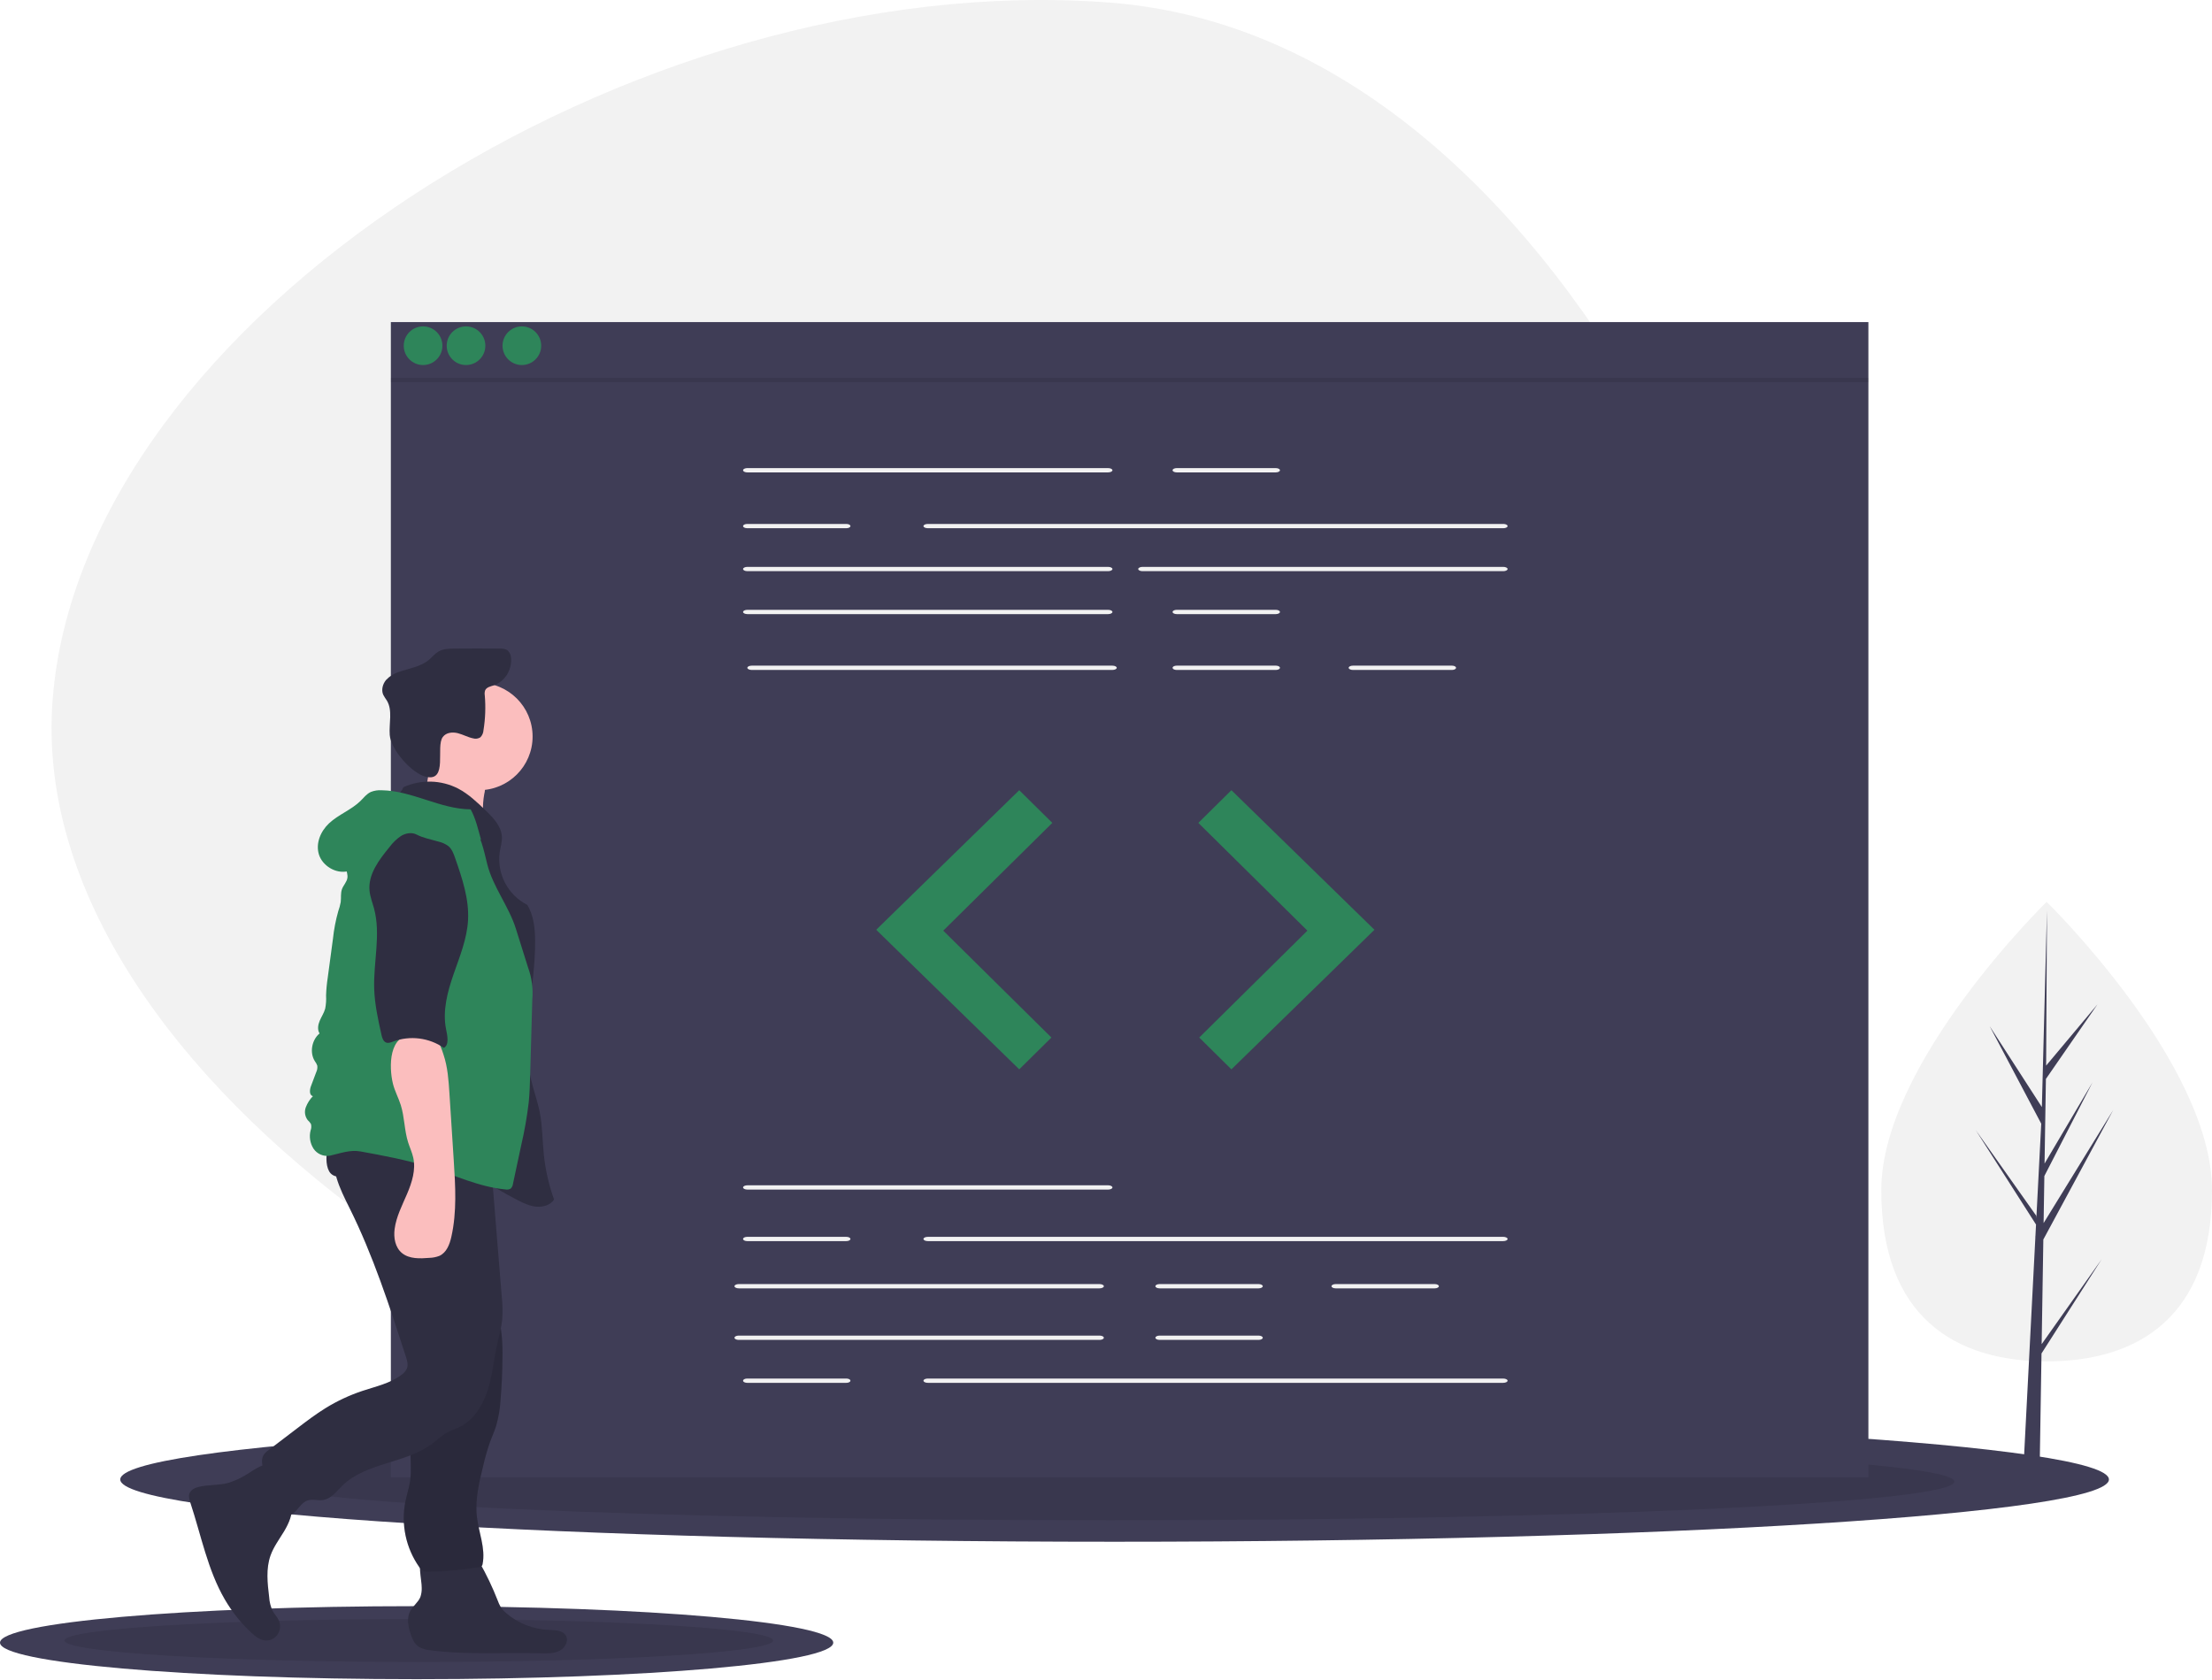
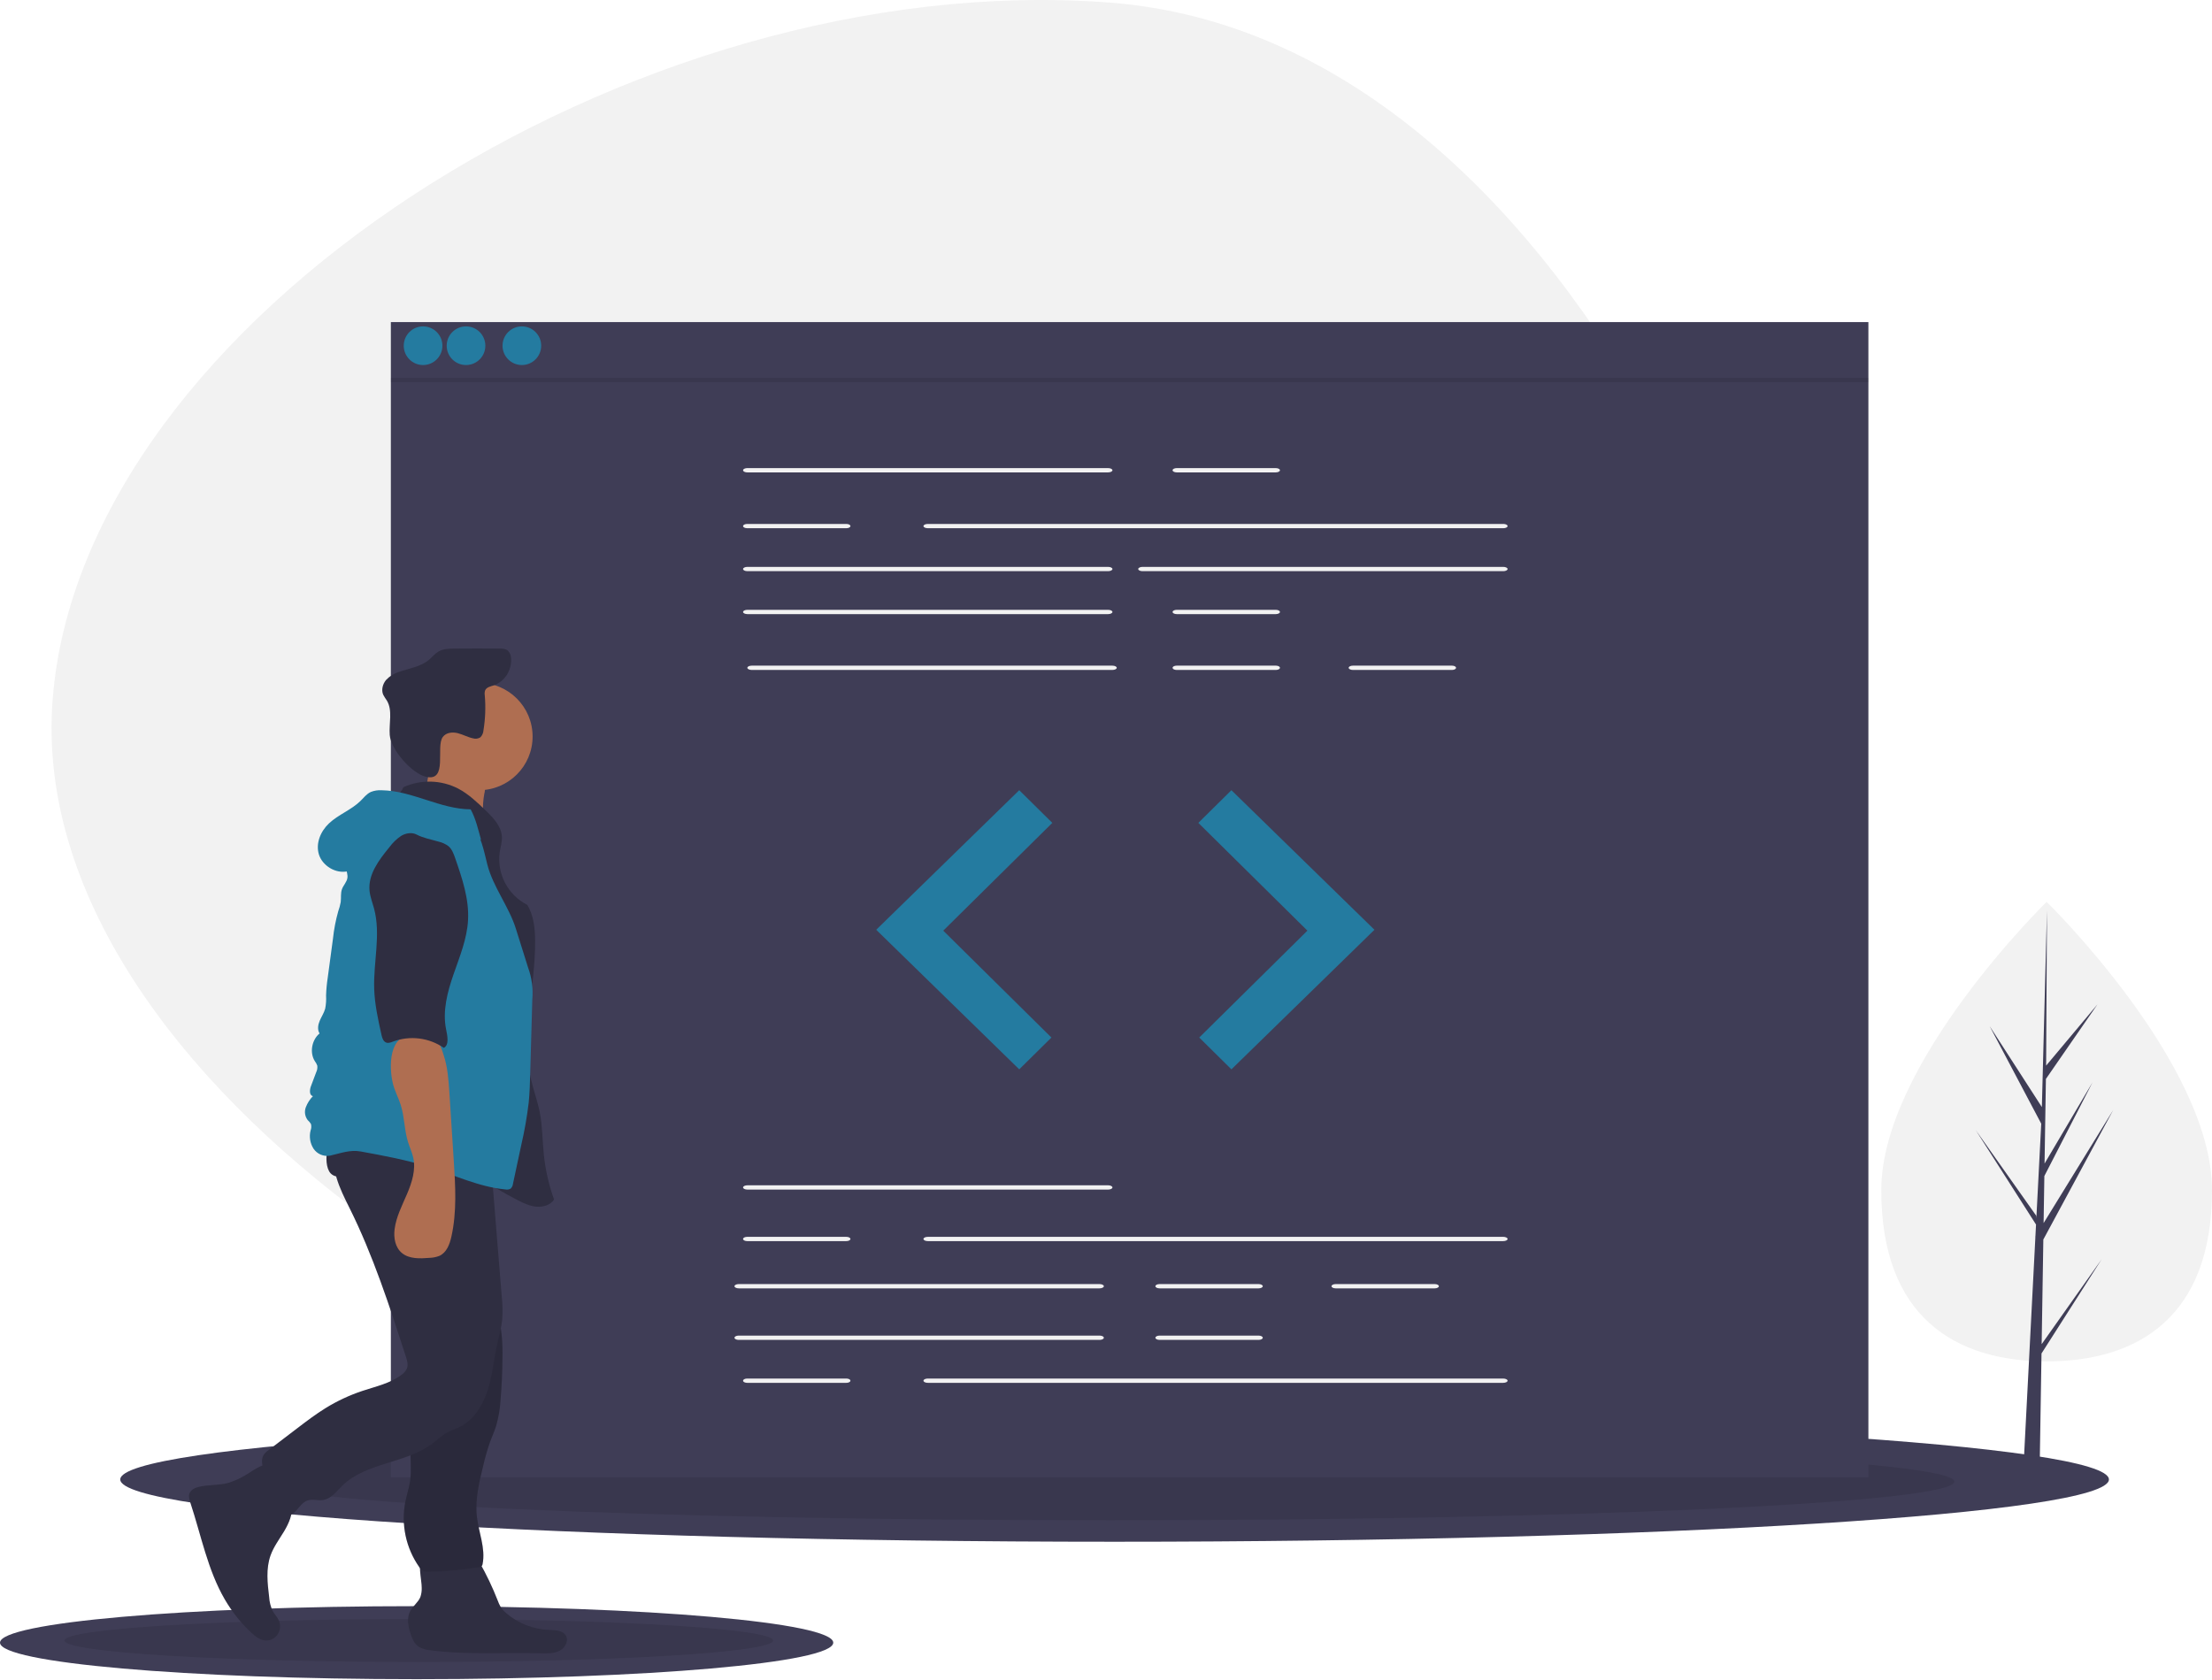
<svg xmlns="http://www.w3.org/2000/svg" width="515px" height="391px" viewBox="0 0 515 391" version="1.1">
  <g id="Page-1" stroke="none" stroke-width="1" fill="none" fill-rule="evenodd">
    <g id="Artboard-Copy" transform="translate(-820, -677)" fill-rule="nonzero">
      <g id="code_review" transform="translate(820, 677)">
        <path d="M248.977,345.872 C137.932,337.431 5.505,251.497 12.247,163.012 C18.989,74.528 147.246,-7.843 258.291,0.597 C369.336,9.037 433.257,174.399 426.515,262.883 C419.773,351.367 360.022,354.312 248.977,345.872 Z" id="Path" fill="#F2F2F2" />
        <ellipse id="Oval" fill="#3F3D56" cx="259.5" cy="344.5" rx="231.5" ry="14.5" />
        <ellipse id="Oval" fill="#000000" opacity="0.1" cx="258.5" cy="345" rx="196.5" ry="9" />
        <ellipse id="Oval" fill="#3F3D56" cx="97" cy="382.5" rx="97" ry="8.5" />
        <ellipse id="Oval" fill="#000000" opacity="0.1" cx="97.5" cy="382" rx="82.5" ry="5" />
        <rect id="Rectangle" fill="#3F3D56" x="91" y="75" width="344" height="269" />
        <path d="M257.983,110 L174.021,110 C173.657,110 173.319,109.905 173.137,109.75 C172.954,109.595 172.954,109.405 173.137,109.25 C173.319,109.095 173.657,109 174.021,109 L257.983,109 C258.545,109.001 259,109.224 259,109.5 C259,109.776 258.545,109.999 257.983,110 L257.983,110 Z" id="Path" fill="#F2F2F2" />
        <path d="M349.967,123 L216.033,123 C215.463,123 215,122.776 215,122.5 C215,122.224 215.463,122 216.033,122 L349.967,122 C350.336,122 350.677,122.095 350.862,122.25 C351.046,122.405 351.046,122.595 350.862,122.75 C350.677,122.905 350.336,123 349.967,123 Z" id="Path" fill="#F2F2F2" />
        <path d="M257.981,133 L174.019,133 C173.456,133 173,132.776 173,132.5 C173,132.224 173.456,132 174.019,132 L257.981,132 C258.544,132 259,132.224 259,132.5 C259,132.776 258.544,133 257.981,133 L257.981,133 Z" id="Path" fill="#F2F2F2" />
        <path d="M349.981,133 L266.019,133 C265.456,133 265,132.776 265,132.5 C265,132.224 265.456,132 266.019,132 L349.981,132 C350.544,132 351,132.224 351,132.5 C351,132.776 350.544,133 349.981,133 L349.981,133 Z" id="Path" fill="#F2F2F2" />
        <path d="M257.981,143 L174.019,143 C173.456,143 173,142.776 173,142.5 C173,142.224 173.456,142 174.019,142 L257.981,142 C258.544,142 259,142.224 259,142.5 C259,142.776 258.544,143 257.981,143 Z" id="Path" fill="#F2F2F2" />
        <path d="M258.981,156 L175.019,156 C174.456,156 174,155.776 174,155.5 C174,155.224 174.456,155 175.019,155 L258.981,155 C259.544,155 260,155.224 260,155.5 C260,155.776 259.544,156 258.981,156 L258.981,156 Z" id="Path" fill="#F2F2F2" />
        <path d="M297.023,110 L273.977,110 C273.437,110 273,109.776 273,109.5 C273,109.224 273.437,109 273.977,109 L297.023,109 C297.563,109 298,109.224 298,109.5 C298,109.776 297.563,110 297.023,110 L297.023,110 Z" id="Path" fill="#F2F2F2" />
        <path d="M297.023,143 L273.977,143 C273.437,143 273,142.776 273,142.5 C273,142.224 273.437,142 273.977,142 L297.023,142 C297.563,142 298,142.224 298,142.5 C298,142.776 297.563,143 297.023,143 L297.023,143 Z" id="Path" fill="#F2F2F2" />
        <path d="M297.022,156 L273.978,156 C273.629,156 273.306,155.905 273.131,155.75 C272.956,155.595 272.956,155.405 273.131,155.25 C273.306,155.095 273.629,155 273.978,155 L297.022,155 C297.371,155 297.694,155.095 297.869,155.25 C298.044,155.405 298.044,155.595 297.869,155.75 C297.694,155.905 297.371,156 297.022,156 L297.022,156 Z" id="Path" fill="#F2F2F2" />
        <path d="M338.021,156 L314.975,156 C314.436,155.999 314,155.776 314,155.5 C314,155.224 314.436,155.001 314.975,155 L338.021,155 C338.371,155 338.694,155.095 338.869,155.25 C339.044,155.405 339.044,155.595 338.869,155.75 C338.694,155.905 338.371,156 338.021,156 Z" id="Path" fill="#F2F2F2" />
        <path d="M197.023,123 L173.977,123 C173.437,123 173,122.776 173,122.5 C173,122.224 173.437,122 173.977,122 L197.023,122 C197.563,122 198,122.224 198,122.5 C198,122.776 197.563,123 197.023,123 Z" id="Path" fill="#F2F2F2" />
        <path d="M257.981,277 L174.019,277 C173.456,277 173,276.776 173,276.5 C173,276.224 173.456,276 174.019,276 L257.981,276 C258.544,276 259,276.224 259,276.5 C259,276.776 258.544,277 257.981,277 Z" id="Path" fill="#F2F2F2" />
        <path d="M255.981,300 L172.019,300 C171.456,300 171,299.776 171,299.5 C171,299.224 171.456,299 172.019,299 L255.981,299 C256.544,299 257,299.224 257,299.5 C257,299.776 256.544,300 255.981,300 Z" id="Path" fill="#F2F2F2" />
        <path d="M255.979,312 L172.021,312 C171.657,312 171.319,311.905 171.137,311.75 C170.954,311.595 170.954,311.405 171.137,311.25 C171.319,311.095 171.657,311 172.021,311 L255.979,311 C256.343,311 256.681,311.095 256.863,311.25 C257.046,311.405 257.046,311.595 256.863,311.75 C256.681,311.905 256.343,312 255.979,312 Z" id="Path" fill="#F2F2F2" />
        <path d="M293.023,300 L269.977,300 C269.437,300 269,299.776 269,299.5 C269,299.224 269.437,299 269.977,299 L293.023,299 C293.563,299 294,299.224 294,299.5 C294,299.776 293.563,300 293.023,300 Z" id="Path" fill="#F2F2F2" />
        <path d="M293.023,312 L269.977,312 C269.437,312 269,311.776 269,311.5 C269,311.224 269.437,311 269.977,311 L293.023,311 C293.563,311 294,311.224 294,311.5 C294,311.776 293.563,312 293.023,312 L293.023,312 Z" id="Path" fill="#F2F2F2" />
        <path d="M334.023,300 L310.977,300 C310.437,300 310,299.776 310,299.5 C310,299.224 310.437,299 310.977,299 L334.023,299 C334.563,299 335,299.224 335,299.5 C335,299.776 334.563,300 334.023,300 L334.023,300 Z" id="Path" fill="#F2F2F2" />
        <path d="M349.967,289 L216.033,289 C215.463,289 215,288.776 215,288.5 C215,288.224 215.463,288 216.033,288 L349.967,288 C350.537,288 351,288.224 351,288.5 C351,288.776 350.537,289 349.967,289 L349.967,289 Z" id="Path" fill="#F2F2F2" />
        <path d="M197.023,289 L173.977,289 C173.437,289 173,288.776 173,288.5 C173,288.224 173.437,288 173.977,288 L197.023,288 C197.563,288 198,288.224 198,288.5 C198,288.776 197.563,289 197.023,289 L197.023,289 Z" id="Path" fill="#F2F2F2" />
        <path d="M349.967,322 L216.036,322 C215.666,322 215.324,321.905 215.139,321.75 C214.954,321.595 214.954,321.405 215.139,321.25 C215.324,321.095 215.666,321 216.036,321 L349.967,321 C350.537,321 351,321.224 351,321.5 C351,321.776 350.537,322 349.967,322 L349.967,322 Z" id="Path" fill="#F2F2F2" />
        <path d="M197.022,322 L173.978,322 C173.629,322 173.306,321.905 173.131,321.75 C172.956,321.595 172.956,321.405 173.131,321.25 C173.306,321.095 173.629,321 173.978,321 L197.022,321 C197.371,321 197.694,321.095 197.869,321.25 C198.044,321.405 198.044,321.595 197.869,321.75 C197.694,321.905 197.371,322 197.022,322 L197.022,322 Z" id="Path" fill="#F2F2F2" />
-         <polygon id="Path" fill="#2E855A" points="237.3 184 204 216.5 237.3 249 244.792 241.595 219.609 216.706 245 191.611" />
-         <polygon id="Path" fill="#2E855A" points="286.7 184 320 216.5 286.7 249 279.208 241.595 304.391 216.706 279 191.611" />
-         <circle id="Oval" fill="#2E855A" cx="98.5" cy="80.5" r="4.5" />
-         <circle id="Oval" fill="#2E855A" cx="108.5" cy="80.5" r="4.5" />
-         <circle id="Oval" fill="#2E855A" cx="121.5" cy="80.5" r="4.5" />
+         <polygon id="Path" fill="#247ba0" points="237.3 184 204 216.5 237.3 249 244.792 241.595 219.609 216.706 245 191.611" />
+         <polygon id="Path" fill="#247ba0" points="286.7 184 320 216.5 286.7 249 279.208 241.595 304.391 216.706 279 191.611" />
+         <circle id="Oval" fill="#247ba0" cx="98.5" cy="80.5" r="4.5" />
+         <circle id="Oval" fill="#247ba0" cx="108.5" cy="80.5" r="4.5" />
+         <circle id="Oval" fill="#247ba0" cx="121.5" cy="80.5" r="4.5" />
        <rect id="Rectangle" fill="#000000" opacity="0.1" x="91" y="88" width="344" height="1" />
        <path d="M515,277.136 C515,306.683 497.763,317 476.5,317 C455.237,317 438,306.683 438,277.136 C438,247.589 476.5,210 476.5,210 C476.5,210 515,247.589 515,277.136 Z" id="Path" fill="#F2F2F2" />
        <polygon id="Path" fill="#3F3D56" points="475.341 312.989 475.732 288.621 492 258.473 475.793 284.798 475.969 273.841 487.18 252.03 476.015 270.941 476.015 270.941 476.331 251.234 488.337 233.869 476.381 248.135 476.578 212 475.337 259.837 475.439 257.864 463.232 238.937 475.243 261.652 474.106 283.661 474.072 283.077 460 263.16 474.029 285.14 473.888 287.893 473.862 287.934 473.874 288.16 470.988 344 474.843 344 475.306 315.158 489.301 293.23" />
        <path d="M56.839,343.677 C55.691,344.337 54.48,344.872 53.226,345.275 C50.982,345.907 48.584,345.675 46.318,346.215 C45.391,346.436 44.381,346.899 44.086,347.833 C43.869,348.519 44.105,349.259 44.33,349.942 C46.834,357.52 48.343,365.567 52.337,372.432 C54.015,375.315 56.098,377.926 58.518,380.178 C59.426,381.023 60.455,381.849 61.67,381.982 C62.81,382.106 63.927,381.592 64.6,380.633 C65.272,379.674 65.396,378.418 64.926,377.339 C64.568,376.517 63.902,375.881 63.473,375.097 C63.007,374.098 62.735,373.016 62.669,371.909 C62.275,368.668 61.895,365.28 62.983,362.212 C63.712,360.155 65.051,358.401 66.166,356.536 C67.281,354.672 68.208,352.536 67.959,350.36 C67.79,348.875 67.088,347.516 66.347,346.232 C65.604,344.944 64.136,341.485 62.644,341.056 C61.095,340.61 58.189,342.963 56.839,343.677 Z" id="Path" fill="#2F2E41" />
        <path d="M98.184,369.76 C98.208,370.473 98.103,371.184 97.873,371.863 C97.378,373.101 96.149,373.948 95.515,375.128 C94.632,376.767 95.032,378.749 95.617,380.505 C95.984,381.605 96.464,382.75 97.449,383.43 C98.291,383.924 99.248,384.215 100.237,384.276 C108.683,385.382 117.262,384.747 125.785,384.979 C127.339,385.021 128.983,385.072 130.339,384.354 C131.695,383.636 132.534,381.83 131.611,380.646 C130.783,379.583 129.146,379.593 127.752,379.531 C124.122,379.356 120.665,378.009 117.959,375.713 C117.425,375.282 116.962,374.777 116.585,374.217 C116.295,373.719 116.055,373.198 115.867,372.658 C114.672,369.596 113.251,366.617 111.613,363.743 C111.155,362.939 110.636,362.101 109.784,361.671 C109.161,361.403 108.484,361.263 107.799,361.261 C105.675,361.131 100.174,360.447 98.531,362.01 C97.014,363.454 98.217,367.926 98.184,369.76 Z" id="Path" fill="#2F2E41" />
-         <circle id="Oval" fill="#FBBEBE" cx="111.5" cy="171.5" r="12.5" />
-         <path d="M98.998,184.101 C98.224,186.195 96.911,188.162 95,189.289 L113,193 C112.347,190.345 112.261,187.58 112.748,184.889 C112.926,184.237 112.963,183.554 112.855,182.887 C112.517,181.567 111.047,180.932 109.731,180.629 C106.446,179.872 103.541,179.466 100.488,178 C99.555,179.614 99.686,182.239 98.998,184.101 Z" id="Path" fill="#FBBEBE" />
+         <circle id="Oval" fill="#AF6E51" cx="111.5" cy="171.5" r="12.5" />
+         <path d="M98.998,184.101 C98.224,186.195 96.911,188.162 95,189.289 L113,193 C112.347,190.345 112.261,187.58 112.748,184.889 C112.926,184.237 112.963,183.554 112.855,182.887 C112.517,181.567 111.047,180.932 109.731,180.629 C106.446,179.872 103.541,179.466 100.488,178 C99.555,179.614 99.686,182.239 98.998,184.101 Z" id="Path" fill="#AF6E51" />
        <path d="M93.934,183.295 C98.009,181.459 102.703,181.581 106.676,183.627 C109.073,184.885 111.058,186.784 113.008,188.657 C114.805,190.384 116.722,192.361 116.85,194.845 C116.912,196.049 116.535,197.226 116.344,198.416 C115.643,203.46 118.222,208.394 122.773,210.715 C124.258,213.179 124.564,216.164 124.587,219.038 C124.674,229.928 121.224,240.951 123.687,251.561 C124.265,254.052 125.162,256.465 125.661,258.973 C126.308,262.221 126.276,265.561 126.615,268.856 C126.982,272.423 127.783,275.933 129,279.308 C128.186,280.597 126.493,281.091 124.968,280.986 C123.443,280.882 122.017,280.223 120.657,279.53 C114.068,276.171 108.033,271.743 101.209,268.889 C96.694,267.001 91.885,265.825 87.505,263.644 C83.125,261.464 79.051,258.003 77.712,253.312 C77.133,251.283 77.098,249.146 77.066,247.038 C76.933,238.157 76.809,229.178 78.75,220.509 C80.462,212.864 83.761,205.551 84.481,197.751 C84.715,195.212 84.72,192.494 86.145,190.375 C88.158,187.381 92.504,186.605 93.934,183.295 Z" id="Path" fill="#2F2E41" />
        <path d="M103.109,171.593 C103.875,170.555 105.352,170.414 106.575,170.721 C107.799,171.028 108.927,171.683 110.163,171.931 C110.73,172.099 111.34,172.01 111.842,171.686 C112.273,171.245 112.532,170.652 112.566,170.023 C112.999,167.348 113.1,164.626 112.867,161.925 C112.803,161.546 112.827,161.156 112.938,160.789 C113.244,160.023 114.177,159.841 114.94,159.595 C117.527,158.687 119.191,156.072 118.982,153.243 C118.963,152.584 118.697,151.958 118.239,151.501 C117.712,151.054 116.974,151.027 116.294,151.021 C112.801,150.992 109.307,150.993 105.813,151.024 C104.52,151.035 103.162,151.068 102.041,151.738 C101.213,152.233 100.596,153.03 99.852,153.654 C97.912,155.28 95.287,155.611 92.926,156.445 C91.774,156.786 90.727,157.434 89.891,158.325 C89.106,159.257 88.728,160.642 89.221,161.77 C89.475,162.24 89.757,162.692 90.068,163.123 C91.46,165.436 90.533,168.436 90.741,171.155 C91.001,174.551 95.839,180.06 99.119,180.864 C104.416,182.161 101.356,173.822 103.109,171.593 Z" id="Path" fill="#2F2E41" />
        <path d="M96.606,319.413 C96.953,321.866 97.398,324.326 97.279,326.8 C97.113,330.253 95.856,333.58 95.623,337.03 C95.45,339.606 95.851,342.21 95.49,344.767 C95.259,346.405 94.719,347.983 94.386,349.603 C93.318,354.937 94.489,360.472 97.63,364.932 C97.858,365.31 98.183,365.622 98.571,365.836 C98.944,365.973 99.343,366.025 99.738,365.989 C103.662,365.91 107.575,365.558 111.449,364.935 C111.732,364.923 112.001,364.806 112.2,364.606 C112.288,364.474 112.344,364.323 112.364,364.167 C113.082,360.51 111.444,356.843 111.028,353.14 C110.583,349.186 111.541,345.224 112.491,341.359 C112.922,339.453 113.461,337.572 114.104,335.725 C114.564,334.482 115.119,333.273 115.517,332.009 C116.081,330.024 116.425,327.984 116.542,325.925 C116.818,322.676 116.965,319.42 116.981,316.156 C117.075,313.064 116.815,309.97 116.207,306.935 C115.333,303.093 113.544,299.525 111.77,296 C110.822,296.225 109.931,296.644 109.156,297.23 C106.871,298.697 104.484,300.002 102.015,301.138 C100.355,301.902 97.119,302.444 96.066,304.035 C95.028,305.604 95.698,308.805 95.777,310.535 C95.913,313.505 96.19,316.464 96.606,319.413 Z" id="Path" fill="#2F2E41" />
        <path d="M96.606,319.413 C96.953,321.866 97.398,324.326 97.279,326.8 C97.113,330.253 95.856,333.58 95.623,337.03 C95.45,339.606 95.851,342.21 95.49,344.767 C95.259,346.405 94.719,347.983 94.386,349.603 C93.318,354.937 94.489,360.472 97.63,364.932 C97.858,365.31 98.183,365.622 98.571,365.836 C98.944,365.973 99.343,366.025 99.738,365.989 C103.662,365.91 107.575,365.558 111.449,364.935 C111.732,364.923 112.001,364.806 112.2,364.606 C112.288,364.474 112.344,364.323 112.364,364.167 C113.082,360.51 111.444,356.843 111.028,353.14 C110.583,349.186 111.541,345.224 112.491,341.359 C112.922,339.453 113.461,337.572 114.104,335.725 C114.564,334.482 115.119,333.273 115.517,332.009 C116.081,330.024 116.425,327.984 116.542,325.925 C116.818,322.676 116.965,319.42 116.981,316.156 C117.075,313.064 116.815,309.97 116.207,306.935 C115.333,303.093 113.544,299.525 111.77,296 C110.822,296.225 109.931,296.644 109.156,297.23 C106.871,298.697 104.484,300.002 102.015,301.138 C100.355,301.902 97.119,302.444 96.066,304.035 C95.028,305.604 95.698,308.805 95.777,310.535 C95.913,313.505 96.19,316.464 96.606,319.413 Z" id="Path" fill="#000000" opacity="0.1" />
        <path d="M78.308,267 C76.558,271.701 79.131,276.781 81.367,281.273 C86.874,292.34 90.699,304.149 94.503,315.907 C94.788,316.788 95.072,317.749 94.755,318.618 C94.48,319.236 94.035,319.763 93.471,320.137 C90.848,322.125 87.508,322.832 84.384,323.872 C81.364,324.877 78.472,326.23 75.766,327.902 C73.502,329.302 71.381,330.917 69.264,332.53 L62.525,337.664 C62.089,337.958 61.708,338.326 61.399,338.751 C60.749,339.768 61.015,341.096 61.339,342.258 C62.196,345.336 63.299,348.339 64.638,351.24 C64.859,351.876 65.278,352.425 65.835,352.804 C66.887,353.368 68.173,352.621 68.976,351.739 C69.779,350.858 70.474,349.761 71.606,349.383 C72.737,349.005 73.982,349.462 75.163,349.297 C77.073,349.03 78.341,347.274 79.718,345.927 C85.343,340.421 94.736,340.821 100.924,335.953 C101.818,335.155 102.765,334.417 103.758,333.744 C104.805,333.127 105.991,332.789 107.076,332.244 C110.378,330.585 112.453,327.157 113.565,323.641 C114.677,320.124 114.994,316.412 115.793,312.812 C116.206,310.951 116.749,309.11 116.933,307.213 C117.051,305.448 117.013,303.677 116.818,301.919 L114.585,274.365 C114.403,272.122 114.221,269.876 113.868,267.653 C107.237,267.89 100.61,268.156 93.975,268.234 C88.695,268.296 83.318,268.664 78.308,267 Z" id="Path" fill="#2F2E41" />
        <path d="M76.626,272.736 C77.505,274.303 79.645,274.271 81.118,273.412 C82.591,272.552 83.736,271.109 85.213,270.257 C87.197,269.112 89.546,269.155 91.782,269.225 C95.322,269.336 98.906,269.454 102.312,270.53 C105.836,271.642 109.265,273.784 112.908,273.357 C113.542,273.282 114.235,273.081 114.58,272.487 C114.783,272.056 114.878,271.574 114.856,271.089 L114.975,267.561 C115.048,266.951 114.96,266.33 114.722,265.774 C114.416,265.312 113.997,264.956 113.514,264.749 C108.329,261.967 102.416,261.449 96.658,261.23 C93.732,261.119 90.804,261.073 87.875,261.093 C85.389,261.11 82.405,260.711 79.988,261.447 C76.745,262.435 74.98,269.803 76.626,272.736 Z" id="Path" fill="#2F2E41" />
-         <path d="M109.577,188.459 C102.448,188.402 95.988,184.116 88.86,184.012 C87.998,183.957 87.135,184.093 86.344,184.407 C85.351,184.863 84.697,185.744 83.943,186.488 C81.835,188.567 78.783,189.677 76.618,191.706 C74.587,193.608 73.458,196.442 74.26,198.993 C75.061,201.543 78.087,203.5 80.921,202.887 C82.063,199.521 84.419,196.604 87.609,194.611 C89.268,193.642 91.017,192.805 92.836,192.112 C96.04,190.79 99.622,189.443 102.967,190.434 C104.201,190.858 105.364,191.436 106.424,192.15 L112,195.562 C111.35,193.228 110.766,190.61 109.577,188.459 Z" id="Path" fill="#2E855A" />
-         <path d="M80.682,200.135 C79.758,201.286 81.089,202.952 80.885,204.413 C80.75,205.383 79.95,206.124 79.617,207.045 C79.271,207.999 79.454,209.057 79.324,210.063 C79.192,210.794 78.998,211.513 78.743,212.212 C78.157,214.298 77.748,216.43 77.52,218.585 L76.302,227.661 C76.091,229.027 75.962,230.405 75.917,231.786 C75.978,232.819 75.909,233.855 75.711,234.87 C75.441,235.862 74.844,236.73 74.442,237.676 C74.04,238.622 73.854,239.767 74.397,240.641 C72.58,242.151 72.039,245.118 73.31,247.109 C73.552,247.419 73.741,247.767 73.87,248.138 C73.94,248.657 73.854,249.185 73.623,249.656 L72.392,252.93 C72.077,253.769 71.977,255.045 72.853,255.236 C72.127,255.988 71.562,256.88 71.191,257.856 C70.825,258.853 70.992,259.966 71.634,260.812 C71.94,261.08 72.2,261.396 72.405,261.747 C72.526,262.236 72.494,262.75 72.316,263.22 C71.944,264.666 72.186,266.201 72.987,267.461 C73.825,268.719 75.329,269.362 76.82,269.101 C79.283,268.547 81.497,267.671 83.981,268.126 C89.329,269.105 94.695,270.089 99.875,271.739 C105.786,273.623 111.511,276.385 117.689,276.965 C118.096,277.048 118.519,276.982 118.881,276.78 C119.196,276.482 119.391,276.081 119.432,275.65 C120.068,272.671 120.705,269.693 121.341,266.714 C122.111,263.413 122.697,260.071 123.097,256.705 C123.314,254.533 123.376,252.348 123.438,250.166 L123.93,232.794 C124.161,230.234 123.819,227.655 122.928,225.242 L120.097,216.224 C118.482,211.077 114.776,206.513 113.456,201.283 C112.621,197.973 112.004,194.42 109.765,191.84 C106.572,188.162 101.047,187.59 96.212,188.222 C94.028,188.508 91.825,189.001 89.936,190.132 C87.751,191.439 86.141,193.498 84.584,195.51 C83.301,197.168 81.995,198.501 80.682,200.135 Z" id="Path" fill="#2E855A" />
-         <path d="M91.473,252.304 C91.89,254.024 92.766,255.61 93.302,257.299 C94.2,260.129 94.124,263.177 95.02,266.008 C95.397,267.196 95.942,268.337 96.212,269.551 C96.842,272.382 95.922,275.311 94.78,277.992 C93.638,280.672 92.247,283.315 91.876,286.187 C91.615,288.211 91.99,290.495 93.621,291.808 C95.314,293.171 97.775,293.079 99.98,292.898 C100.772,292.877 101.553,292.721 102.288,292.438 C103.974,291.675 104.685,289.767 105.079,288.023 C106.4,282.18 106.023,276.123 105.639,270.156 L104.635,254.55 C104.441,251.546 104.234,248.479 103.266,245.595 C102.914,244.545 102.3,242.425 101.298,241.755 C100.305,241.091 97.47,241.062 96.241,241.006 C90.473,240.747 90.538,248.445 91.473,252.304 Z" id="Path" fill="#FBBEBE" />
+         <path d="M109.577,188.459 C102.448,188.402 95.988,184.116 88.86,184.012 C87.998,183.957 87.135,184.093 86.344,184.407 C85.351,184.863 84.697,185.744 83.943,186.488 C81.835,188.567 78.783,189.677 76.618,191.706 C74.587,193.608 73.458,196.442 74.26,198.993 C75.061,201.543 78.087,203.5 80.921,202.887 C82.063,199.521 84.419,196.604 87.609,194.611 C89.268,193.642 91.017,192.805 92.836,192.112 C96.04,190.79 99.622,189.443 102.967,190.434 C104.201,190.858 105.364,191.436 106.424,192.15 L112,195.562 C111.35,193.228 110.766,190.61 109.577,188.459 Z" id="Path" fill="#247ba0" />
+         <path d="M80.682,200.135 C79.758,201.286 81.089,202.952 80.885,204.413 C80.75,205.383 79.95,206.124 79.617,207.045 C79.271,207.999 79.454,209.057 79.324,210.063 C79.192,210.794 78.998,211.513 78.743,212.212 C78.157,214.298 77.748,216.43 77.52,218.585 L76.302,227.661 C76.091,229.027 75.962,230.405 75.917,231.786 C75.978,232.819 75.909,233.855 75.711,234.87 C75.441,235.862 74.844,236.73 74.442,237.676 C74.04,238.622 73.854,239.767 74.397,240.641 C72.58,242.151 72.039,245.118 73.31,247.109 C73.552,247.419 73.741,247.767 73.87,248.138 C73.94,248.657 73.854,249.185 73.623,249.656 L72.392,252.93 C72.077,253.769 71.977,255.045 72.853,255.236 C72.127,255.988 71.562,256.88 71.191,257.856 C70.825,258.853 70.992,259.966 71.634,260.812 C71.94,261.08 72.2,261.396 72.405,261.747 C72.526,262.236 72.494,262.75 72.316,263.22 C71.944,264.666 72.186,266.201 72.987,267.461 C73.825,268.719 75.329,269.362 76.82,269.101 C79.283,268.547 81.497,267.671 83.981,268.126 C89.329,269.105 94.695,270.089 99.875,271.739 C105.786,273.623 111.511,276.385 117.689,276.965 C118.096,277.048 118.519,276.982 118.881,276.78 C119.196,276.482 119.391,276.081 119.432,275.65 C120.068,272.671 120.705,269.693 121.341,266.714 C122.111,263.413 122.697,260.071 123.097,256.705 C123.314,254.533 123.376,252.348 123.438,250.166 L123.93,232.794 C124.161,230.234 123.819,227.655 122.928,225.242 L120.097,216.224 C118.482,211.077 114.776,206.513 113.456,201.283 C112.621,197.973 112.004,194.42 109.765,191.84 C106.572,188.162 101.047,187.59 96.212,188.222 C94.028,188.508 91.825,189.001 89.936,190.132 C87.751,191.439 86.141,193.498 84.584,195.51 C83.301,197.168 81.995,198.501 80.682,200.135 Z" id="Path" fill="#247ba0" />
+         <path d="M91.473,252.304 C91.89,254.024 92.766,255.61 93.302,257.299 C94.2,260.129 94.124,263.177 95.02,266.008 C95.397,267.196 95.942,268.337 96.212,269.551 C96.842,272.382 95.922,275.311 94.78,277.992 C93.638,280.672 92.247,283.315 91.876,286.187 C91.615,288.211 91.99,290.495 93.621,291.808 C95.314,293.171 97.775,293.079 99.98,292.898 C100.772,292.877 101.553,292.721 102.288,292.438 C103.974,291.675 104.685,289.767 105.079,288.023 C106.4,282.18 106.023,276.123 105.639,270.156 L104.635,254.55 C104.441,251.546 104.234,248.479 103.266,245.595 C102.914,244.545 102.3,242.425 101.298,241.755 C100.305,241.091 97.47,241.062 96.241,241.006 C90.473,240.747 90.538,248.445 91.473,252.304 Z" id="Path" fill="#AF6E51" />
        <path d="M96.995,194.329 C95.873,193.743 94.46,193.996 93.376,194.647 C92.329,195.361 91.412,196.248 90.664,197.27 C88.24,200.218 85.674,203.601 86.034,207.395 C86.169,208.817 86.715,210.163 87.086,211.544 C88.711,217.596 86.914,223.997 87.12,230.259 C87.239,233.877 88.03,237.436 88.817,240.97 C88.977,241.691 89.234,242.526 89.935,242.769 C90.461,242.952 91.029,242.717 91.55,242.52 C95.486,241.07 99.885,241.623 103.337,244 C104.638,243.308 104.15,241.122 103.859,239.682 C102.992,235.404 104.169,230.99 105.597,226.864 C107.025,222.739 108.734,218.618 108.971,214.26 C109.239,209.322 107.596,204.502 105.975,199.829 C105.621,198.808 105.234,197.739 104.414,197.034 C103.711,196.513 102.906,196.147 102.051,195.959 C100.329,195.451 98.586,195.159 96.995,194.329 Z" id="Path" fill="#2F2E41" />
      </g>
    </g>
  </g>
</svg>
